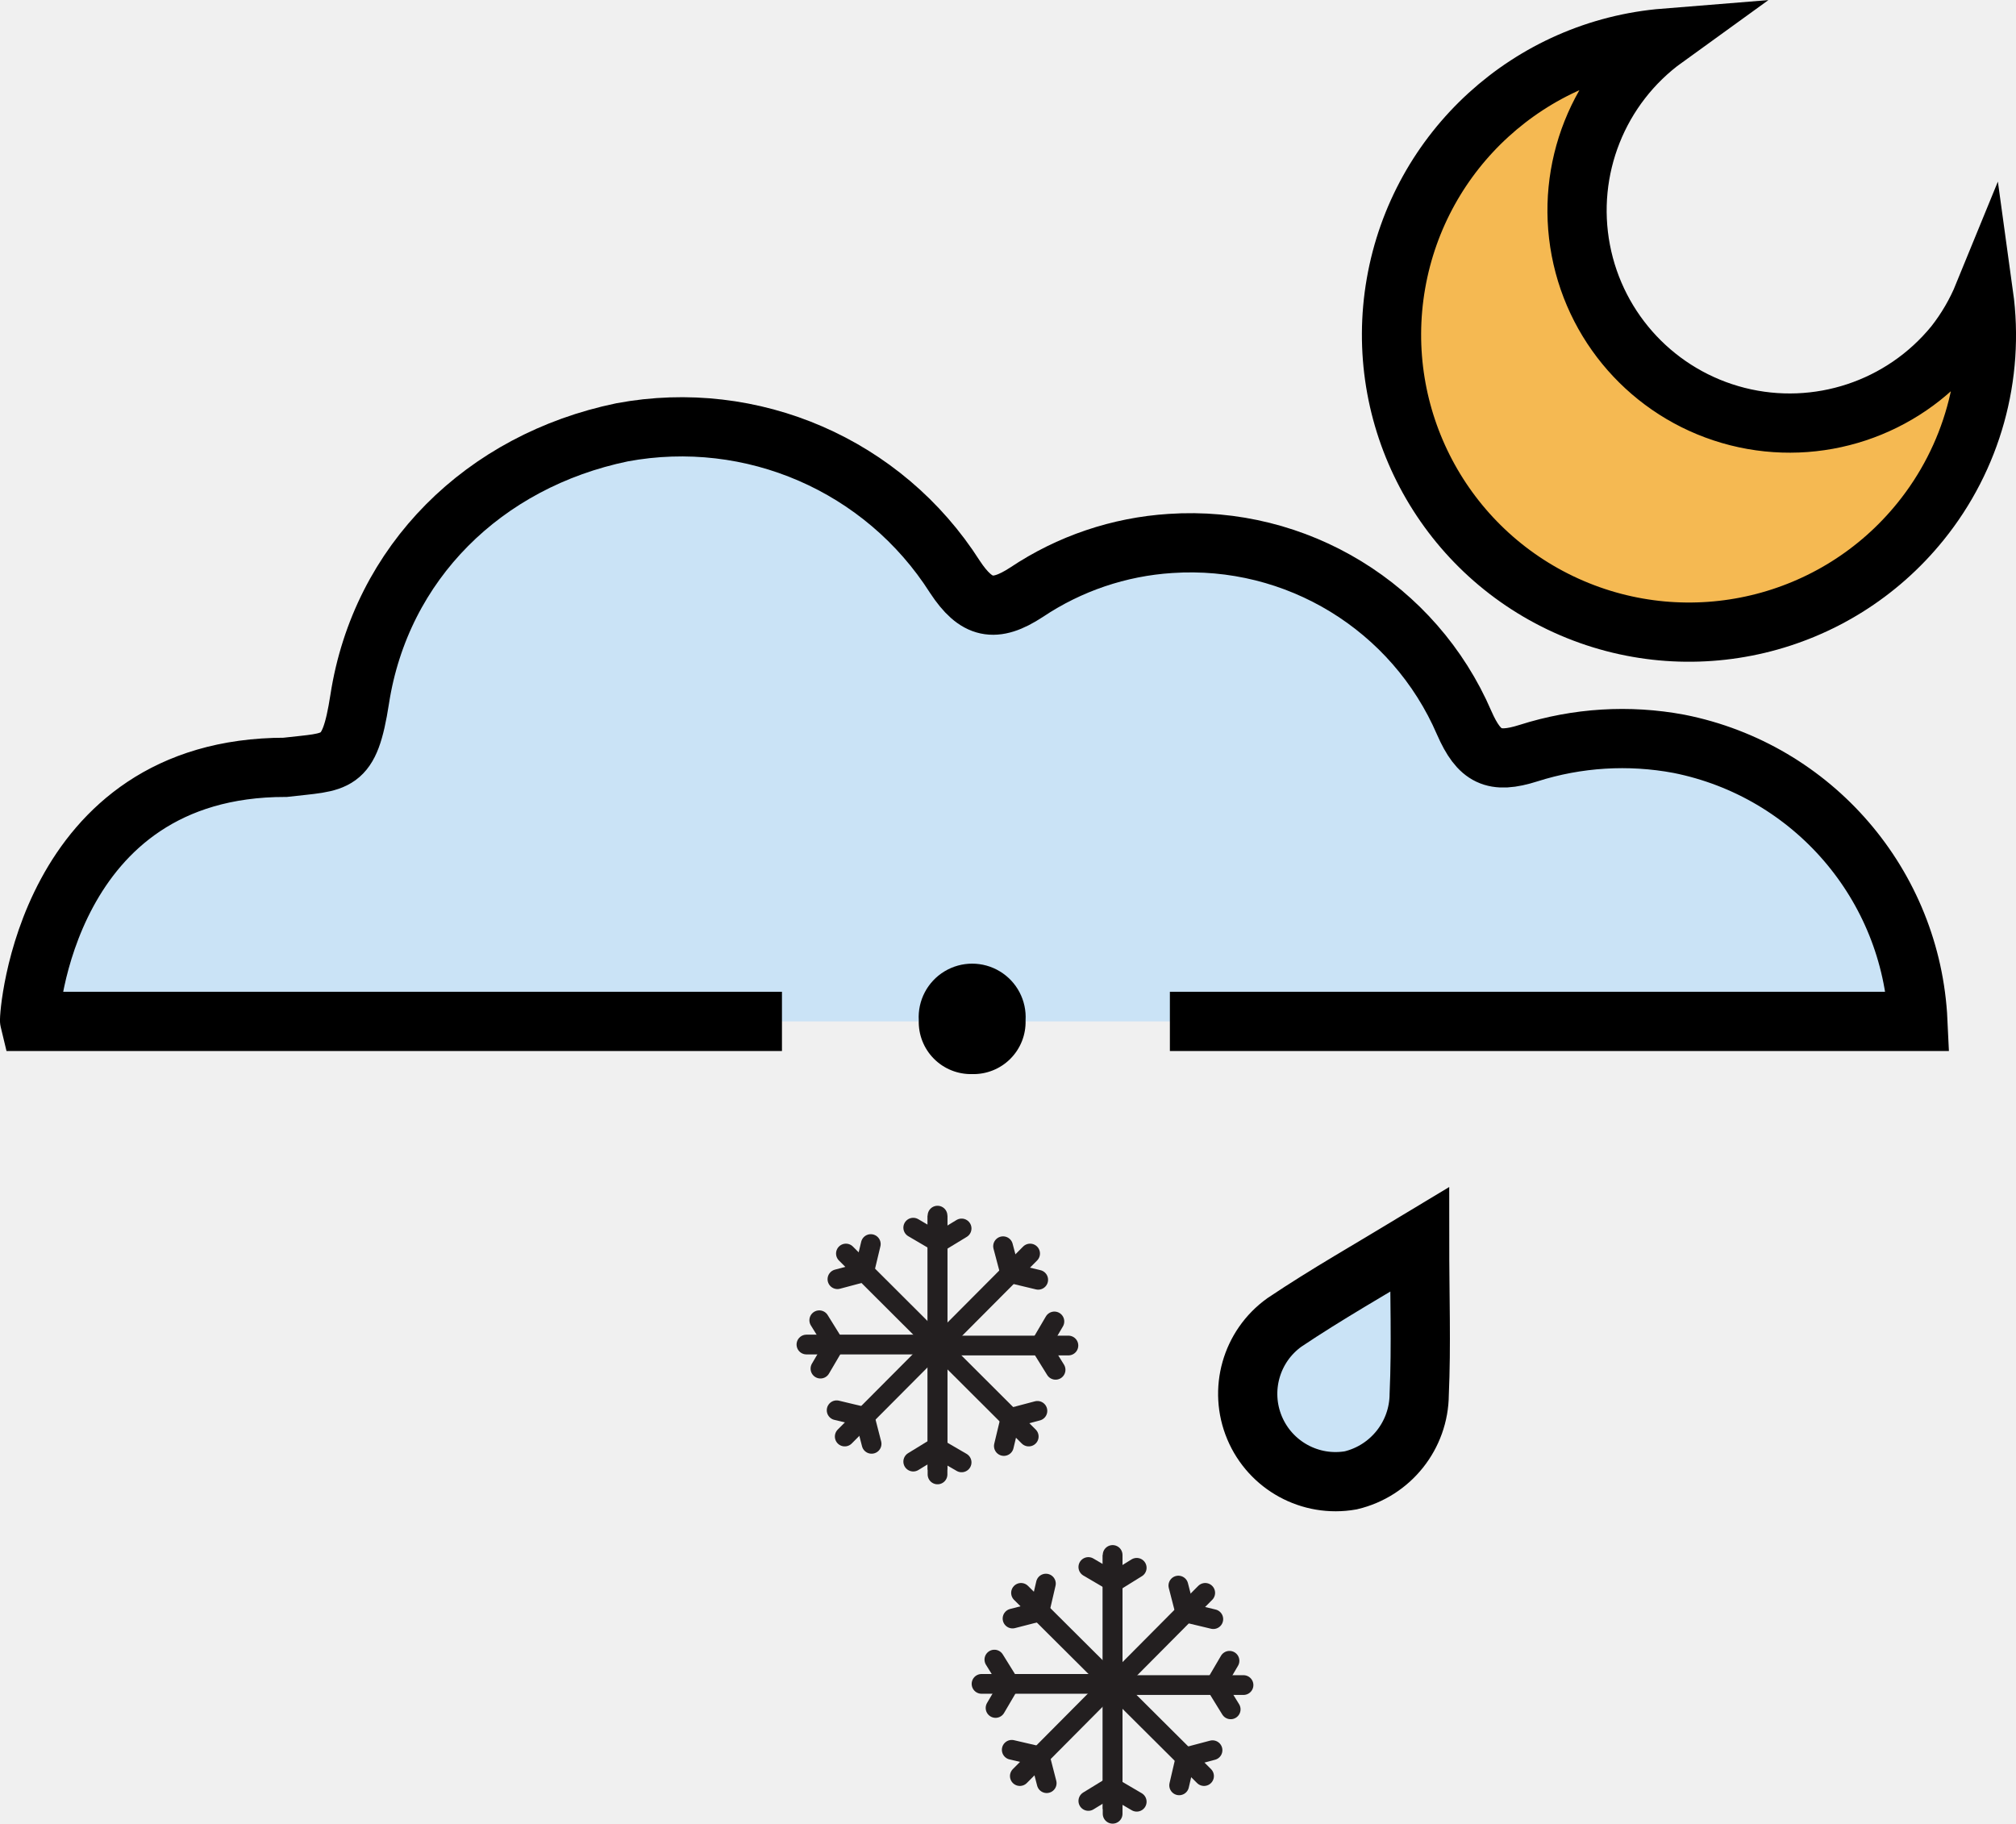
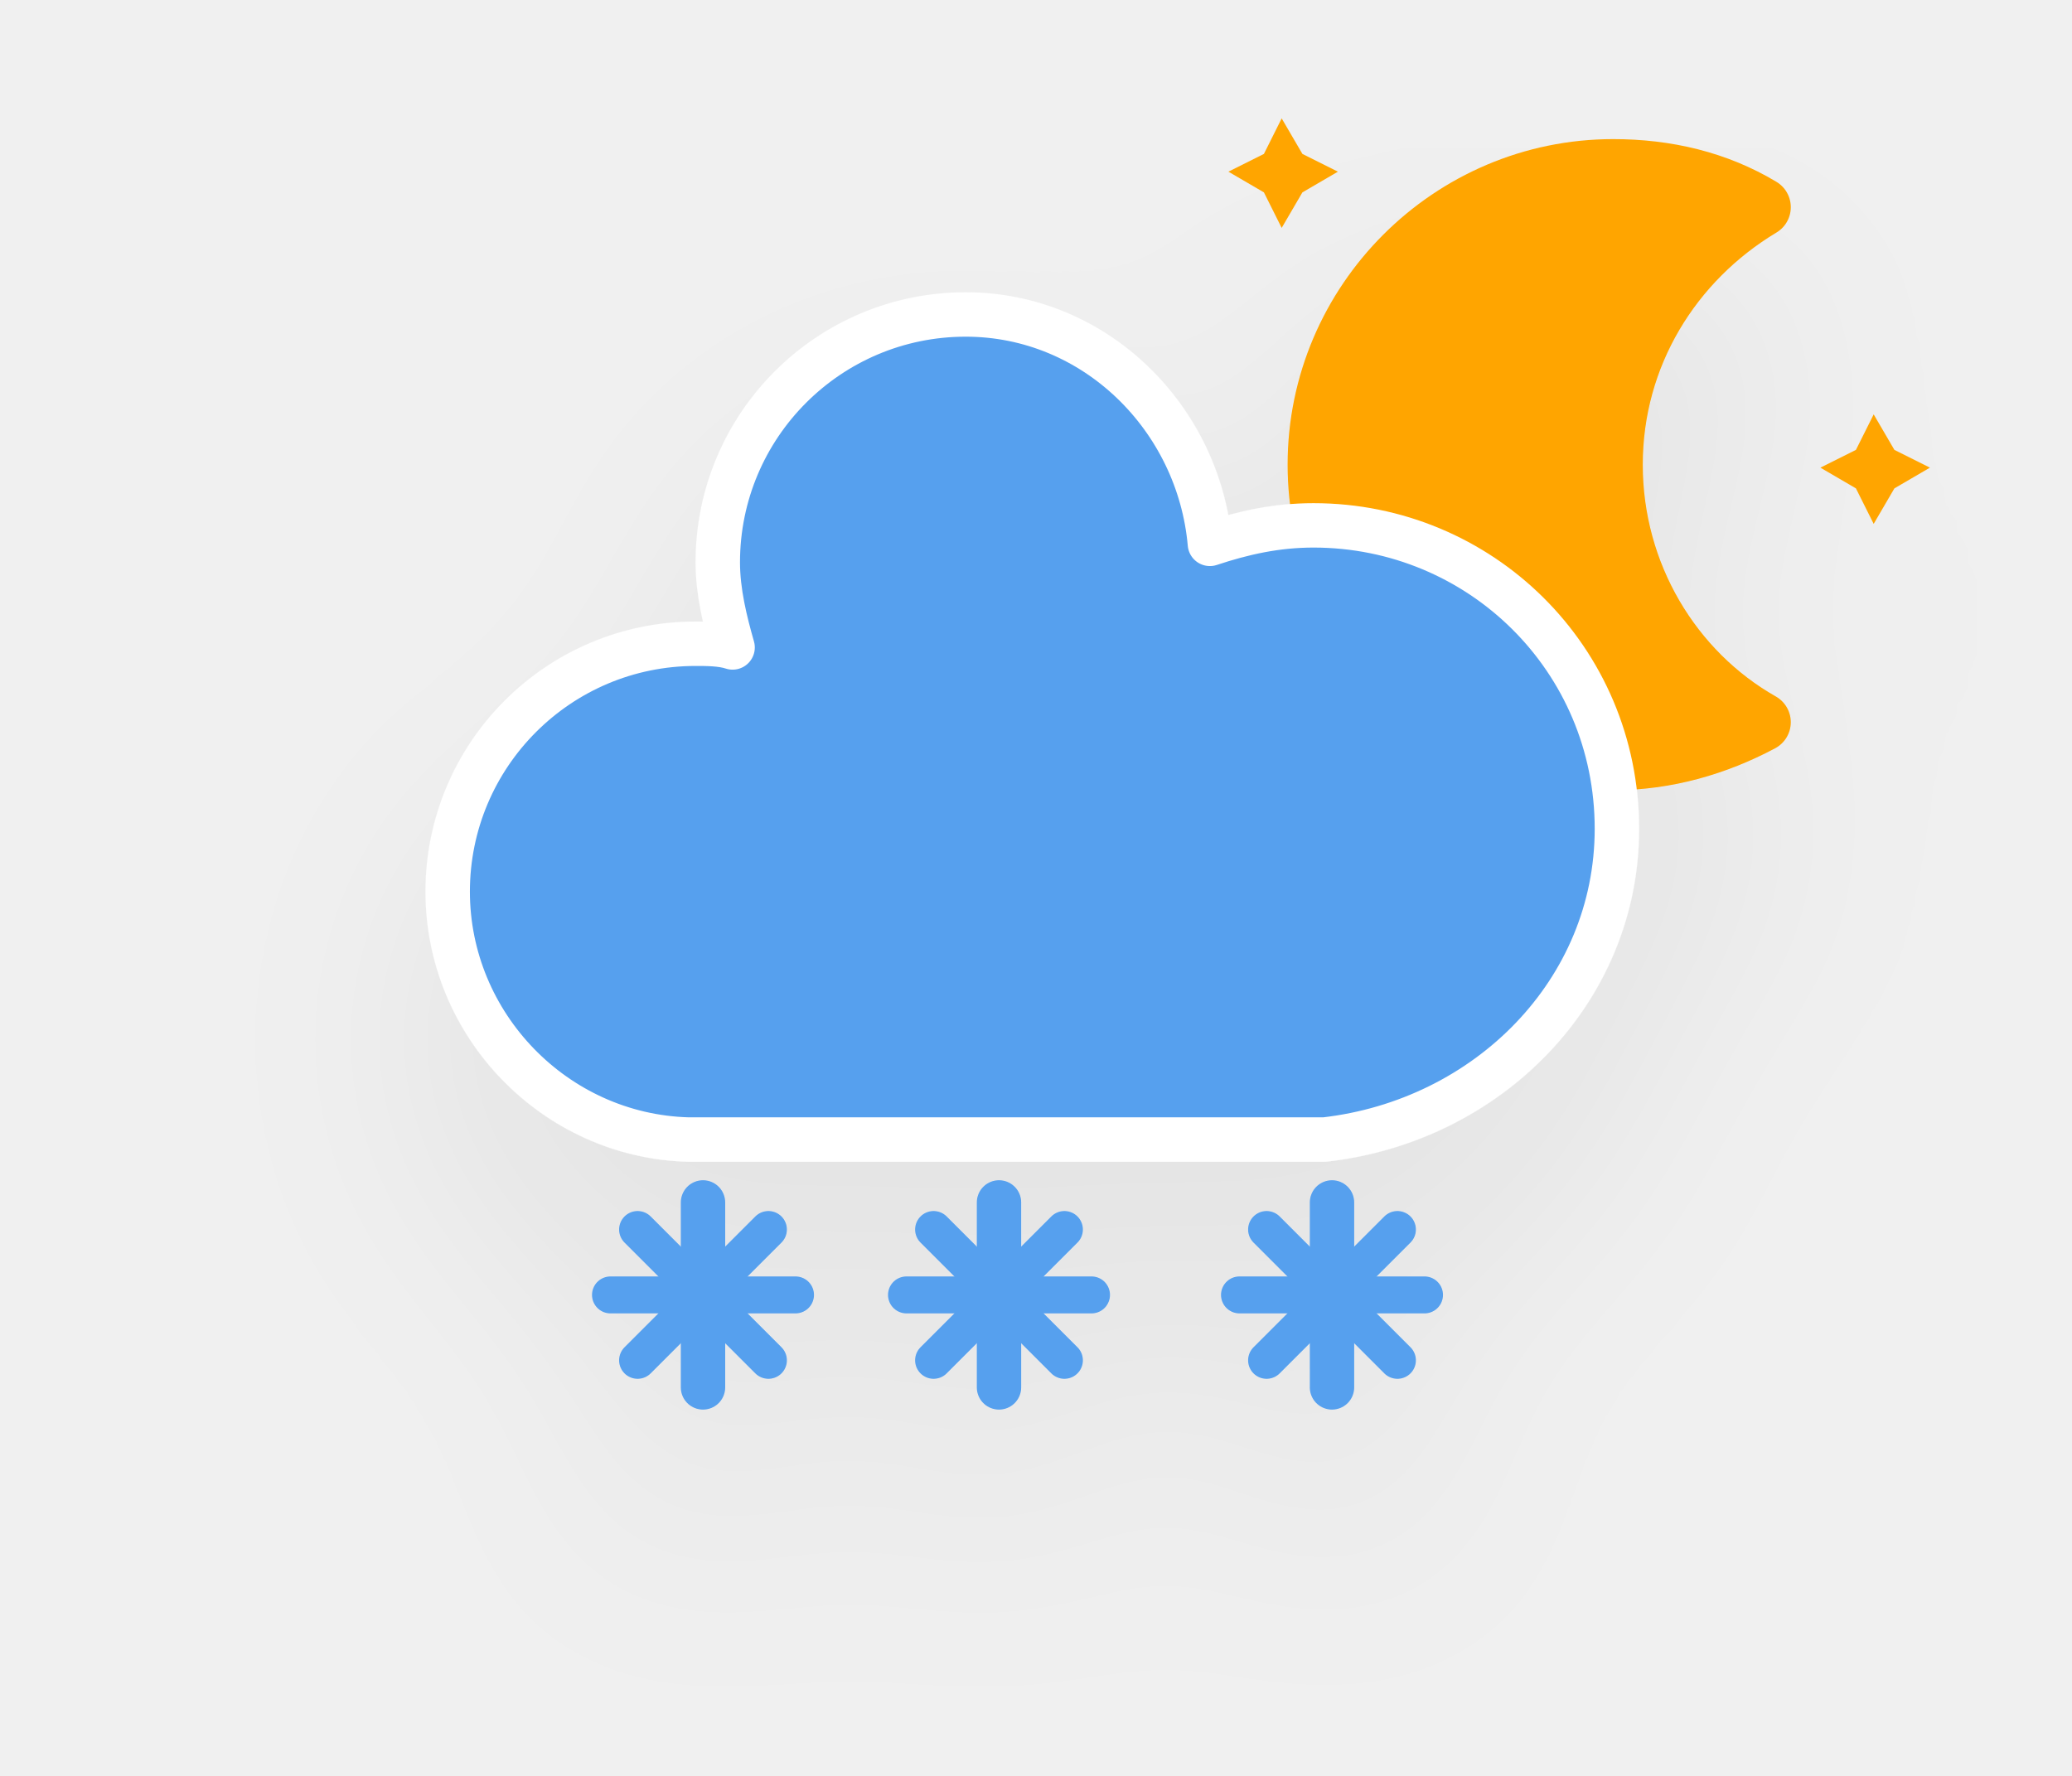
- <svg xmlns="http://www.w3.org/2000/svg" viewBox="0 0 102.12 92.38">
+ <svg xmlns="http://www.w3.org/2000/svg" width="56" height="48" version="1.1">
  <defs>
-     <style>.cls-1{fill:#cae3f6;}.cls-2{fill:#f5b952;}.cls-3,.cls-4,.cls-5{fill:none;stroke-miterlimit:10;}.cls-3,.cls-4{stroke:#231f20;}.cls-3{stroke-linecap:round;}.cls-5{stroke:#000;stroke-width:3px;}</style>
+     <filter id="blur" x="-.247" y="-.269" width="1.494" height="1.676">
+       <feGaussianBlur in="SourceAlpha" stdDeviation="3" />
+       <feOffset dx="0" dy="4" result="offsetblur" />
+       <feComponentTransfer>
+         <feFuncA slope="0.05" type="linear" />
+       </feComponentTransfer>
+       <feMerge>
+         <feMergeNode />
+         <feMergeNode in="SourceGraphic" />
+       </feMerge>
+     </filter>
+     <style type="text/css">
+          
+          /*
+ ** CLOUDS
+ */
+          @keyframes am-weather-cloud-2 {
+             0% {
+                -webkit-transform: translate(0px, 0px);
+                -moz-transform: translate(0px, 0px);
+                -ms-transform: translate(0px, 0px);
+                transform: translate(0px, 0px);
+             }
+ 
+             50% {
+                -webkit-transform: translate(2px, 0px);
+                -moz-transform: translate(2px, 0px);
+                -ms-transform: translate(2px, 0px);
+                transform: translate(2px, 0px);
+             }
+ 
+             100% {
+                -webkit-transform: translate(0px, 0px);
+                -moz-transform: translate(0px, 0px);
+                -ms-transform: translate(0px, 0px);
+                transform: translate(0px, 0px);
+             }
+          }
+ 
+          .am-weather-cloud-2 {
+             -webkit-animation-name: am-weather-cloud-2;
+             -moz-animation-name: am-weather-cloud-2;
+             animation-name: am-weather-cloud-2;
+             -webkit-animation-duration: 3s;
+             -moz-animation-duration: 3s;
+             animation-duration: 3s;
+             -webkit-animation-timing-function: linear;
+             -moz-animation-timing-function: linear;
+             animation-timing-function: linear;
+             -webkit-animation-iteration-count: infinite;
+             -moz-animation-iteration-count: infinite;
+             animation-iteration-count: infinite;
+          }
+ 
+          /*
+ ** MOON
+ */
+          @keyframes am-weather-moon {
+             0% {
+                -webkit-transform: rotate(0deg);
+                -moz-transform: rotate(0deg);
+                -ms-transform: rotate(0deg);
+                transform: rotate(0deg);
+             }
+ 
+             50% {
+                -webkit-transform: rotate(15deg);
+                -moz-transform: rotate(15deg);
+                -ms-transform: rotate(15deg);
+                transform: rotate(15deg);
+             }
+ 
+             100% {
+                -webkit-transform: rotate(0deg);
+                -moz-transform: rotate(0deg);
+                -ms-transform: rotate(0deg);
+                transform: rotate(0deg);
+             }
+          }
+ 
+          .am-weather-moon {
+             -webkit-animation-name: am-weather-moon;
+             -moz-animation-name: am-weather-moon;
+             -ms-animation-name: am-weather-moon;
+             animation-name: am-weather-moon;
+             -webkit-animation-duration: 6s;
+             -moz-animation-duration: 6s;
+             -ms-animation-duration: 6s;
+             animation-duration: 6s;
+             -webkit-animation-timing-function: linear;
+             -moz-animation-timing-function: linear;
+             -ms-animation-timing-function: linear;
+             animation-timing-function: linear;
+             -webkit-animation-iteration-count: infinite;
+             -moz-animation-iteration-count: infinite;
+             -ms-animation-iteration-count: infinite;
+             animation-iteration-count: infinite;
+             -webkit-transform-origin: 12.5px 15.15px 0;
+             /* TODO FF CENTER ISSUE */
+             -moz-transform-origin: 12.5px 15.15px 0;
+             /* TODO FF CENTER ISSUE */
+             -ms-transform-origin: 12.5px 15.15px 0;
+             /* TODO FF CENTER ISSUE */
+             transform-origin: 12.5px 15.15px 0;
+             /* TODO FF CENTER ISSUE */
+          }
+ 
+          @keyframes am-weather-moon-star-1 {
+             0% {
+                opacity: 0;
+             }
+ 
+             100% {
+                opacity: 1;
+             }
+          }
+ 
+          .am-weather-moon-star-1 {
+             -webkit-animation-name: am-weather-moon-star-1;
+             -moz-animation-name: am-weather-moon-star-1;
+             -ms-animation-name: am-weather-moon-star-1;
+             animation-name: am-weather-moon-star-1;
+             -webkit-animation-delay: 3s;
+             -moz-animation-delay: 3s;
+             -ms-animation-delay: 3s;
+             animation-delay: 3s;
+             -webkit-animation-duration: 5s;
+             -moz-animation-duration: 5s;
+             -ms-animation-duration: 5s;
+             animation-duration: 5s;
+             -webkit-animation-timing-function: linear;
+             -moz-animation-timing-function: linear;
+             -ms-animation-timing-function: linear;
+             animation-timing-function: linear;
+             -webkit-animation-iteration-count: 1;
+             -moz-animation-iteration-count: 1;
+             -ms-animation-iteration-count: 1;
+             animation-iteration-count: 1;
+          }
+ 
+          @keyframes am-weather-moon-star-2 {
+             0% {
+                opacity: 0;
+             }
+ 
+             100% {
+                opacity: 1;
+             }
+          }
+ 
+          .am-weather-moon-star-2 {
+             -webkit-animation-name: am-weather-moon-star-2;
+             -moz-animation-name: am-weather-moon-star-2;
+             -ms-animation-name: am-weather-moon-star-2;
+             animation-name: am-weather-moon-star-2;
+             -webkit-animation-delay: 5s;
+             -moz-animation-delay: 5s;
+             -ms-animation-delay: 5s;
+             animation-delay: 5s;
+             -webkit-animation-duration: 4s;
+             -moz-animation-duration: 4s;
+             -ms-animation-duration: 4s;
+             animation-duration: 4s;
+             -webkit-animation-timing-function: linear;
+             -moz-animation-timing-function: linear;
+             -ms-animation-timing-function: linear;
+             animation-timing-function: linear;
+             -webkit-animation-iteration-count: 1;
+             -moz-animation-iteration-count: 1;
+             -ms-animation-iteration-count: 1;
+             animation-iteration-count: 1;
+          }
+ 
+          /*
+ ** SNOW
+ */
+          @keyframes am-weather-snow {
+             0% {
+                -webkit-transform: translateX(0) translateY(0);
+                -moz-transform: translateX(0) translateY(0);
+                -ms-transform: translateX(0) translateY(0);
+                transform: translateX(0) translateY(0);
+             }
+ 
+             33.33% {
+                -webkit-transform: translateX(-1.2px) translateY(2px);
+                -moz-transform: translateX(-1.2px) translateY(2px);
+                -ms-transform: translateX(-1.2px) translateY(2px);
+                transform: translateX(-1.2px) translateY(2px);
+             }
+ 
+             66.66% {
+                -webkit-transform: translateX(1.4px) translateY(4px);
+                -moz-transform: translateX(1.4px) translateY(4px);
+                -ms-transform: translateX(1.4px) translateY(4px);
+                transform: translateX(1.4px) translateY(4px);
+                opacity: 1;
+             }
+ 
+             100% {
+                -webkit-transform: translateX(-1.6px) translateY(6px);
+                -moz-transform: translateX(-1.6px) translateY(6px);
+                -ms-transform: translateX(-1.6px) translateY(6px);
+                transform: translateX(-1.6px) translateY(6px);
+                opacity: 0;
+             }
+          }
+ 
+          @keyframes am-weather-snow-reverse {
+             0% {
+                -webkit-transform: translateX(0) translateY(0);
+                -moz-transform: translateX(0) translateY(0);
+                -ms-transform: translateX(0) translateY(0);
+                transform: translateX(0) translateY(0);
+             }
+ 
+             33.33% {
+                -webkit-transform: translateX(1.2px) translateY(2px);
+                -moz-transform: translateX(1.2px) translateY(2px);
+                -ms-transform: translateX(1.2px) translateY(2px);
+                transform: translateX(1.2px) translateY(2px);
+             }
+ 
+             66.66% {
+                -webkit-transform: translateX(-1.4px) translateY(4px);
+                -moz-transform: translateX(-1.4px) translateY(4px);
+                -ms-transform: translateX(-1.4px) translateY(4px);
+                transform: translateX(-1.4px) translateY(4px);
+                opacity: 1;
+             }
+ 
+             100% {
+                -webkit-transform: translateX(1.6px) translateY(6px);
+                -moz-transform: translateX(1.6px) translateY(6px);
+                -ms-transform: translateX(1.6px) translateY(6px);
+                transform: translateX(1.6px) translateY(6px);
+                opacity: 0;
+             }
+          }
+ 
+          .am-weather-snow-1 {
+             -webkit-animation-name: am-weather-snow;
+             -moz-animation-name: am-weather-snow;
+             -ms-animation-name: am-weather-snow;
+             animation-name: am-weather-snow;
+             -webkit-animation-duration: 2s;
+             -moz-animation-duration: 2s;
+             -ms-animation-duration: 2s;
+             animation-duration: 2s;
+             -webkit-animation-timing-function: linear;
+             -moz-animation-timing-function: linear;
+             -ms-animation-timing-function: linear;
+             animation-timing-function: linear;
+             -webkit-animation-iteration-count: infinite;
+             -moz-animation-iteration-count: infinite;
+             -ms-animation-iteration-count: infinite;
+             animation-iteration-count: infinite;
+          }
+ 
+          .am-weather-snow-2 {
+             -webkit-animation-name: am-weather-snow;
+             -moz-animation-name: am-weather-snow;
+             -ms-animation-name: am-weather-snow;
+             animation-name: am-weather-snow;
+             -webkit-animation-delay: 1.2s;
+             -moz-animation-delay: 1.2s;
+             -ms-animation-delay: 1.2s;
+             animation-delay: 1.2s;
+             -webkit-animation-duration: 2s;
+             -moz-animation-duration: 2s;
+             -ms-animation-duration: 2s;
+             animation-duration: 2s;
+             -webkit-animation-timing-function: linear;
+             -moz-animation-timing-function: linear;
+             -ms-animation-timing-function: linear;
+             animation-timing-function: linear;
+             -webkit-animation-iteration-count: infinite;
+             -moz-animation-iteration-count: infinite;
+             -ms-animation-iteration-count: infinite;
+             animation-iteration-count: infinite;
+          }
+ 
+          .am-weather-snow-3 {
+             -webkit-animation-name: am-weather-snow-reverse;
+             -moz-animation-name: am-weather-snow-reverse;
+             -ms-animation-name: am-weather-snow-reverse;
+             animation-name: am-weather-snow-reverse;
+             -webkit-animation-duration: 2s;
+             -moz-animation-duration: 2s;
+             -ms-animation-duration: 2s;
+             animation-duration: 2s;
+             -webkit-animation-timing-function: linear;
+             -moz-animation-timing-function: linear;
+             -ms-animation-timing-function: linear;
+             animation-timing-function: linear;
+             -webkit-animation-iteration-count: infinite;
+             -moz-animation-iteration-count: infinite;
+             -ms-animation-iteration-count: infinite;
+             animation-iteration-count: infinite;
+          }
+          
+       </style>
  </defs>
-   <g id="Layer_2" data-name="Layer 2">
-     <g id="Layer_1-2" data-name="Layer 1">
-       <path class="cls-1" d="M71.91,62.79c-2.48,1.5-4.72,2.77-6.85,4.2a4.45,4.45,0,0,0,3.36,8,4.51,4.51,0,0,0,3.47-4.36C72,68.15,71.91,65.68,71.91,62.79Z" />
-       <path class="cls-1" d="M59.26,51.74H97.15a15.05,15.05,0,0,0-12.1-14.06,15.63,15.63,0,0,0-7.62.47c-1.76.56-2.5.2-3.26-1.53a15.1,15.1,0,0,0-14.88-9.09A14.81,14.81,0,0,0,52,30c-1.62,1.06-2.55.86-3.63-.78A16.42,16.42,0,0,0,31.51,21.9c-7,1.45-12.22,6.6-13.29,13.52-.53,3.41-1.13,3.14-3.77,3.45-12.16,0-13,12.67-12.95,12.87H39.61" />
-       <path class="cls-2" d="M99,17.77h0A10.77,10.77,0,1,1,82.17,4.26a10.44,10.44,0,0,1,2.18-2A15.07,15.07,0,1,0,97.29,26.7h0a15,15,0,0,0,3.19-11.48A11,11,0,0,1,99,17.77Z" />
-       <line class="cls-3" x1="47.46" y1="62.99" x2="48.71" y2="62.23" />
-       <line class="cls-3" x1="48.71" y1="74.08" x2="47.49" y2="73.37" />
-       <line class="cls-3" x1="47.49" y1="68.16" x2="52.11" y2="72.77" />
-       <polyline class="cls-3" points="52.55 71.47 51.19 71.83 50.85 73.25" />
-       <line class="cls-3" x1="52.18" y1="63.5" x2="47.47" y2="68.23" />
-       <polyline class="cls-3" points="50.81 63.13 51.17 64.49 52.59 64.83" />
-       <line class="cls-3" x1="54.12" y1="68.16" x2="47.49" y2="68.16" />
-       <polyline class="cls-3" points="53.41 66.94 52.7 68.15 53.47 69.39" />
-       <line class="cls-4" x1="47.49" y1="74.45" x2="47.49" y2="61.58" />
-       <line class="cls-3" x1="47.49" y1="74.69" x2="47.49" y2="61.58" />
-       <line class="cls-3" x1="47.5" y1="73.28" x2="46.26" y2="74.04" />
-       <line class="cls-3" x1="46.26" y1="62.19" x2="47.47" y2="62.9" />
-       <line class="cls-3" x1="47.47" y1="68.11" x2="42.85" y2="63.5" />
-       <polyline class="cls-3" points="42.42 64.8 43.77 64.44 44.11 63.02" />
-       <line class="cls-3" x1="42.79" y1="72.77" x2="47.5" y2="68.04" />
-       <polyline class="cls-3" points="44.15 73.14 43.8 71.78 42.38 71.44" />
-       <line class="cls-3" x1="40.85" y1="68.11" x2="47.47" y2="68.11" />
-       <polyline class="cls-3" points="41.56 69.33 42.27 68.12 41.5 66.88" />
-       <line class="cls-3" x1="56.34" y1="80.19" x2="57.58" y2="79.42" />
-       <line class="cls-3" x1="57.58" y1="91.27" x2="56.37" y2="90.56" />
-       <line class="cls-3" x1="56.36" y1="85.36" x2="60.99" y2="89.97" />
-       <polyline class="cls-3" points="61.42 88.66 60.06 89.02 59.73 90.44" />
-       <line class="cls-3" x1="61.05" y1="80.69" x2="56.34" y2="85.43" />
-       <polyline class="cls-3" points="59.69 80.32 60.04 81.68 61.46 82.02" />
-       <line class="cls-3" x1="62.99" y1="85.36" x2="56.36" y2="85.36" />
-       <polyline class="cls-3" points="62.28 84.13 61.57 85.34 62.34 86.59" />
-       <line class="cls-4" x1="56.36" y1="91.64" x2="56.36" y2="78.77" />
-       <line class="cls-3" x1="56.36" y1="91.88" x2="56.36" y2="78.77" />
-       <line class="cls-3" x1="56.37" y1="90.47" x2="55.13" y2="91.23" />
-       <line class="cls-3" x1="55.13" y1="79.38" x2="56.34" y2="80.09" />
-       <line class="cls-3" x1="56.35" y1="85.3" x2="51.72" y2="80.69" />
-       <polyline class="cls-3" points="51.29 81.99 52.65 81.64 52.98 80.22" />
-       <line class="cls-3" x1="51.66" y1="89.97" x2="56.37" y2="85.23" />
-       <polyline class="cls-3" points="53.02 90.33 52.67 88.97 51.25 88.64" />
-       <line class="cls-3" x1="49.72" y1="85.3" x2="56.35" y2="85.3" />
-       <polyline class="cls-3" points="50.43 86.52 51.14 85.31 50.37 84.07" />
-       <path class="cls-5" d="M71.91,62.79c-2.48,1.5-4.72,2.77-6.85,4.2a4.45,4.45,0,0,0,3.36,8,4.51,4.51,0,0,0,3.47-4.36C72,68.15,71.91,65.68,71.91,62.79Z" />
-       <path class="cls-5" d="M59.26,51.74H97.15a15.05,15.05,0,0,0-12.1-14.06,15.63,15.63,0,0,0-7.62.47c-1.76.56-2.5.2-3.26-1.53a15.1,15.1,0,0,0-14.88-9.09A14.81,14.81,0,0,0,52,30c-1.62,1.06-2.55.86-3.63-.78A16.42,16.42,0,0,0,31.51,21.9c-7,1.45-12.22,6.6-13.29,13.52-.53,3.41-1.13,3.14-3.77,3.45-12.16,0-13,12.67-12.95,12.87H39.61" />
-       <path d="M49.24,54.41a2.64,2.64,0,0,1-2.7-2.72,2.71,2.71,0,1,1,5.41,0A2.64,2.64,0,0,1,49.24,54.41Z" />
-       <path class="cls-5" d="M99,17.47h0A10.77,10.77,0,1,1,84.35,1.93,15.07,15.07,0,1,0,97.29,26.41h0a15,15,0,0,0,3.19-11.48A10.56,10.56,0,0,1,99,17.47Z" />
+   <g transform="translate(16,-2)" filter="url(#blur)">
+     <g transform="matrix(.8 0 0 .8 16 4)">
+       <g class="am-weather-moon-star-1" style="-moz-animation-delay:3s;-moz-animation-duration:5s;-moz-animation-iteration-count:1;-moz-animation-name:am-weather-moon-star-1;-moz-animation-timing-function:linear;-ms-animation-delay:3s;-ms-animation-duration:5s;-ms-animation-iteration-count:1;-ms-animation-name:am-weather-moon-star-1;-ms-animation-timing-function:linear;-webkit-animation-delay:3s;-webkit-animation-duration:5s;-webkit-animation-iteration-count:1;-webkit-animation-name:am-weather-moon-star-1;-webkit-animation-timing-function:linear">
+         <polygon points="4 4 3.3 5.2 2.7 4 1.5 3.3 2.7 2.7 3.3 1.5 4 2.7 5.2 3.3" fill="#ffa500" stroke-miterlimit="10" />
+       </g>
+       <g class="am-weather-moon-star-2" style="-moz-animation-delay:5s;-moz-animation-duration:4s;-moz-animation-iteration-count:1;-moz-animation-name:am-weather-moon-star-2;-moz-animation-timing-function:linear;-ms-animation-delay:5s;-ms-animation-duration:4s;-ms-animation-iteration-count:1;-ms-animation-name:am-weather-moon-star-2;-ms-animation-timing-function:linear;-webkit-animation-delay:5s;-webkit-animation-duration:4s;-webkit-animation-iteration-count:1;-webkit-animation-name:am-weather-moon-star-2;-webkit-animation-timing-function:linear">
+         <polygon transform="translate(20,10)" points="4 4 3.3 5.2 2.7 4 1.5 3.3 2.7 2.7 3.3 1.5 4 2.7 5.2 3.3" fill="#ffa500" stroke-miterlimit="10" />
+       </g>
+       <g class="am-weather-moon" style="-moz-animation-duration:6s;-moz-animation-iteration-count:infinite;-moz-animation-name:am-weather-moon;-moz-animation-timing-function:linear;-moz-transform-origin:12.5px 15.15px 0;-ms-animation-duration:6s;-ms-animation-iteration-count:infinite;-ms-animation-name:am-weather-moon;-ms-animation-timing-function:linear;-ms-transform-origin:12.5px 15.15px 0;-webkit-animation-duration:6s;-webkit-animation-iteration-count:infinite;-webkit-animation-name:am-weather-moon;-webkit-animation-timing-function:linear;-webkit-transform-origin:12.5px 15.15px 0">
+         <path d="m14.5 13.2c0-3.7 2-6.9 5-8.7-1.5-0.9-3.2-1.3-5-1.3-5.5 0-10 4.5-10 10s4.5 10 10 10c1.8 0 3.5-0.5 5-1.3-3-1.7-5-5-5-8.7z" fill="#ffa500" stroke="#ffa500" stroke-linejoin="round" stroke-width="2" />
+       </g>
+     </g>
+     <g class="am-weather-cloud-2" style="-moz-animation-duration:3s;-moz-animation-iteration-count:infinite;-moz-animation-name:am-weather-cloud-2;-moz-animation-timing-function:linear;-webkit-animation-duration:3s;-webkit-animation-iteration-count:infinite;-webkit-animation-name:am-weather-cloud-2;-webkit-animation-timing-function:linear">
+       <path transform="translate(-20,-11)" d="m47.7 35.4c0-4.6-3.7-8.2-8.2-8.2-1 0-1.9 0.2-2.8 0.5-0.3-3.4-3.1-6.2-6.6-6.2-3.7 0-6.7 3-6.7 6.7 0 0.8 0.2 1.6 0.4 2.3-0.3-0.1-0.7-0.1-1-0.1-3.7 0-6.7 3-6.7 6.7 0 3.6 2.9 6.6 6.5 6.7h17.2c4.4-0.5 7.9-4 7.9-8.4z" fill="#57a0ee" stroke="#fff" stroke-linejoin="round" stroke-width="1.2" />
+     </g>
+     <g class="am-weather-snow-1" style="-moz-animation-duration:2s;-moz-animation-iteration-count:infinite;-moz-animation-name:am-weather-snow;-moz-animation-timing-function:linear;-ms-animation-duration:2s;-ms-animation-iteration-count:infinite;-ms-animation-name:am-weather-snow;-ms-animation-timing-function:linear;-webkit-animation-duration:2s;-webkit-animation-iteration-count:infinite;-webkit-animation-name:am-weather-snow;-webkit-animation-timing-function:linear">
+       <g transform="translate(3,28)" fill="none" stroke="#57a0ee" stroke-linecap="round">
+         <line transform="translate(0,9)" y1="-2.5" y2="2.5" stroke-width="1.2" />
+         <line transform="rotate(45,-10.864,4.5)" y1="-2.5" y2="2.5" />
+         <line transform="rotate(90,-4.5,4.5)" y1="-2.5" y2="2.5" />
+         <line transform="rotate(135,-1.864,4.5)" y1="-2.5" y2="2.5" />
+       </g>
+     </g>
+     <g class="am-weather-snow-2" style="-moz-animation-delay:1.2s;-moz-animation-duration:2s;-moz-animation-iteration-count:infinite;-moz-animation-name:am-weather-snow;-moz-animation-timing-function:linear;-ms-animation-delay:1.2s;-ms-animation-duration:2s;-ms-animation-iteration-count:infinite;-ms-animation-name:am-weather-snow;-ms-animation-timing-function:linear;-webkit-animation-delay:1.2s;-webkit-animation-duration:2s;-webkit-animation-iteration-count:infinite;-webkit-animation-name:am-weather-snow;-webkit-animation-timing-function:linear">
+       <g transform="translate(11,28)" fill="none" stroke="#57a0ee" stroke-linecap="round">
+         <line transform="translate(0,9)" y1="-2.5" y2="2.5" stroke-width="1.2" />
+         <line transform="rotate(45,-10.864,4.5)" y1="-2.5" y2="2.5" />
+         <line transform="rotate(90,-4.5,4.5)" y1="-2.5" y2="2.5" />
+         <line transform="rotate(135,-1.864,4.5)" y1="-2.5" y2="2.5" />
+       </g>
+     </g>
+     <g class="am-weather-snow-3" style="-moz-animation-duration:2s;-moz-animation-iteration-count:infinite;-moz-animation-name:am-weather-snow-reverse;-moz-animation-timing-function:linear;-ms-animation-duration:2s;-ms-animation-iteration-count:infinite;-ms-animation-name:am-weather-snow-reverse;-ms-animation-timing-function:linear;-webkit-animation-duration:2s;-webkit-animation-iteration-count:infinite;-webkit-animation-name:am-weather-snow-reverse;-webkit-animation-timing-function:linear">
+       <g transform="translate(20,28)" fill="none" stroke="#57a0ee" stroke-linecap="round">
+         <line transform="translate(0,9)" y1="-2.5" y2="2.5" stroke-width="1.2" />
+         <line transform="rotate(45,-10.864,4.5)" y1="-2.5" y2="2.5" />
+         <line transform="rotate(90,-4.5,4.5)" y1="-2.5" y2="2.5" />
+         <line transform="rotate(135,-1.864,4.5)" y1="-2.5" y2="2.5" />
+       </g>
    </g>
  </g>
</svg>
